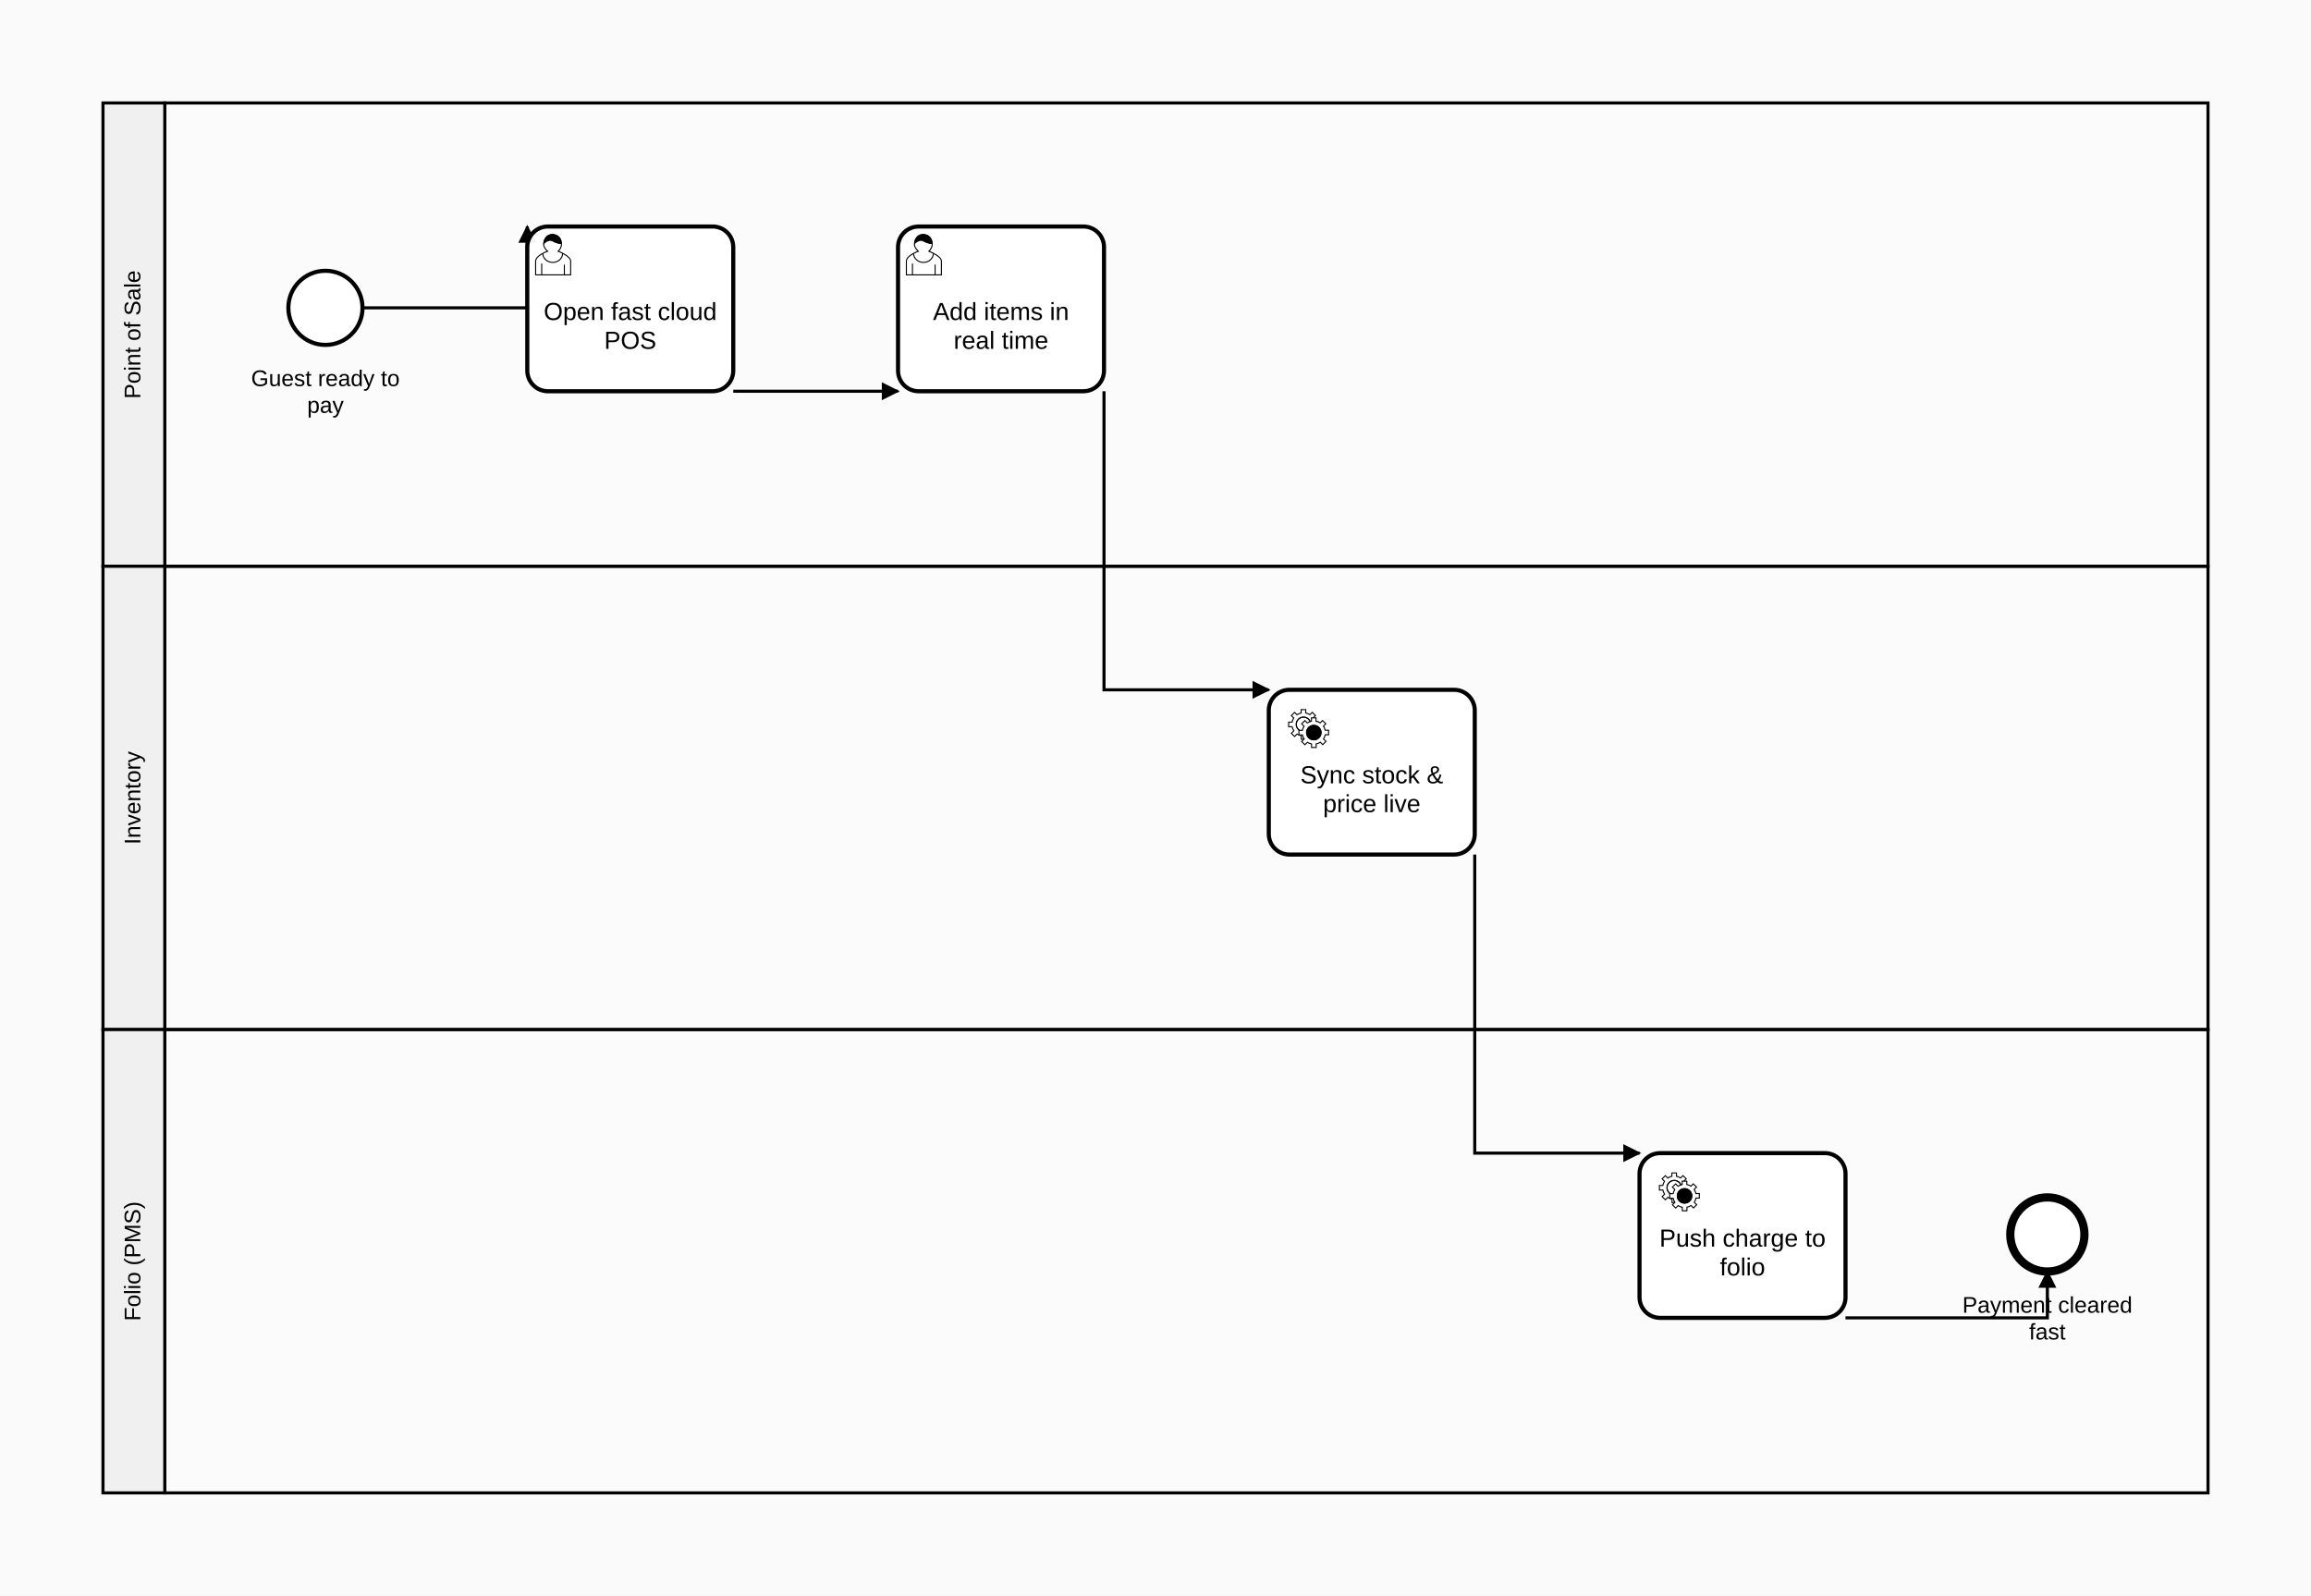
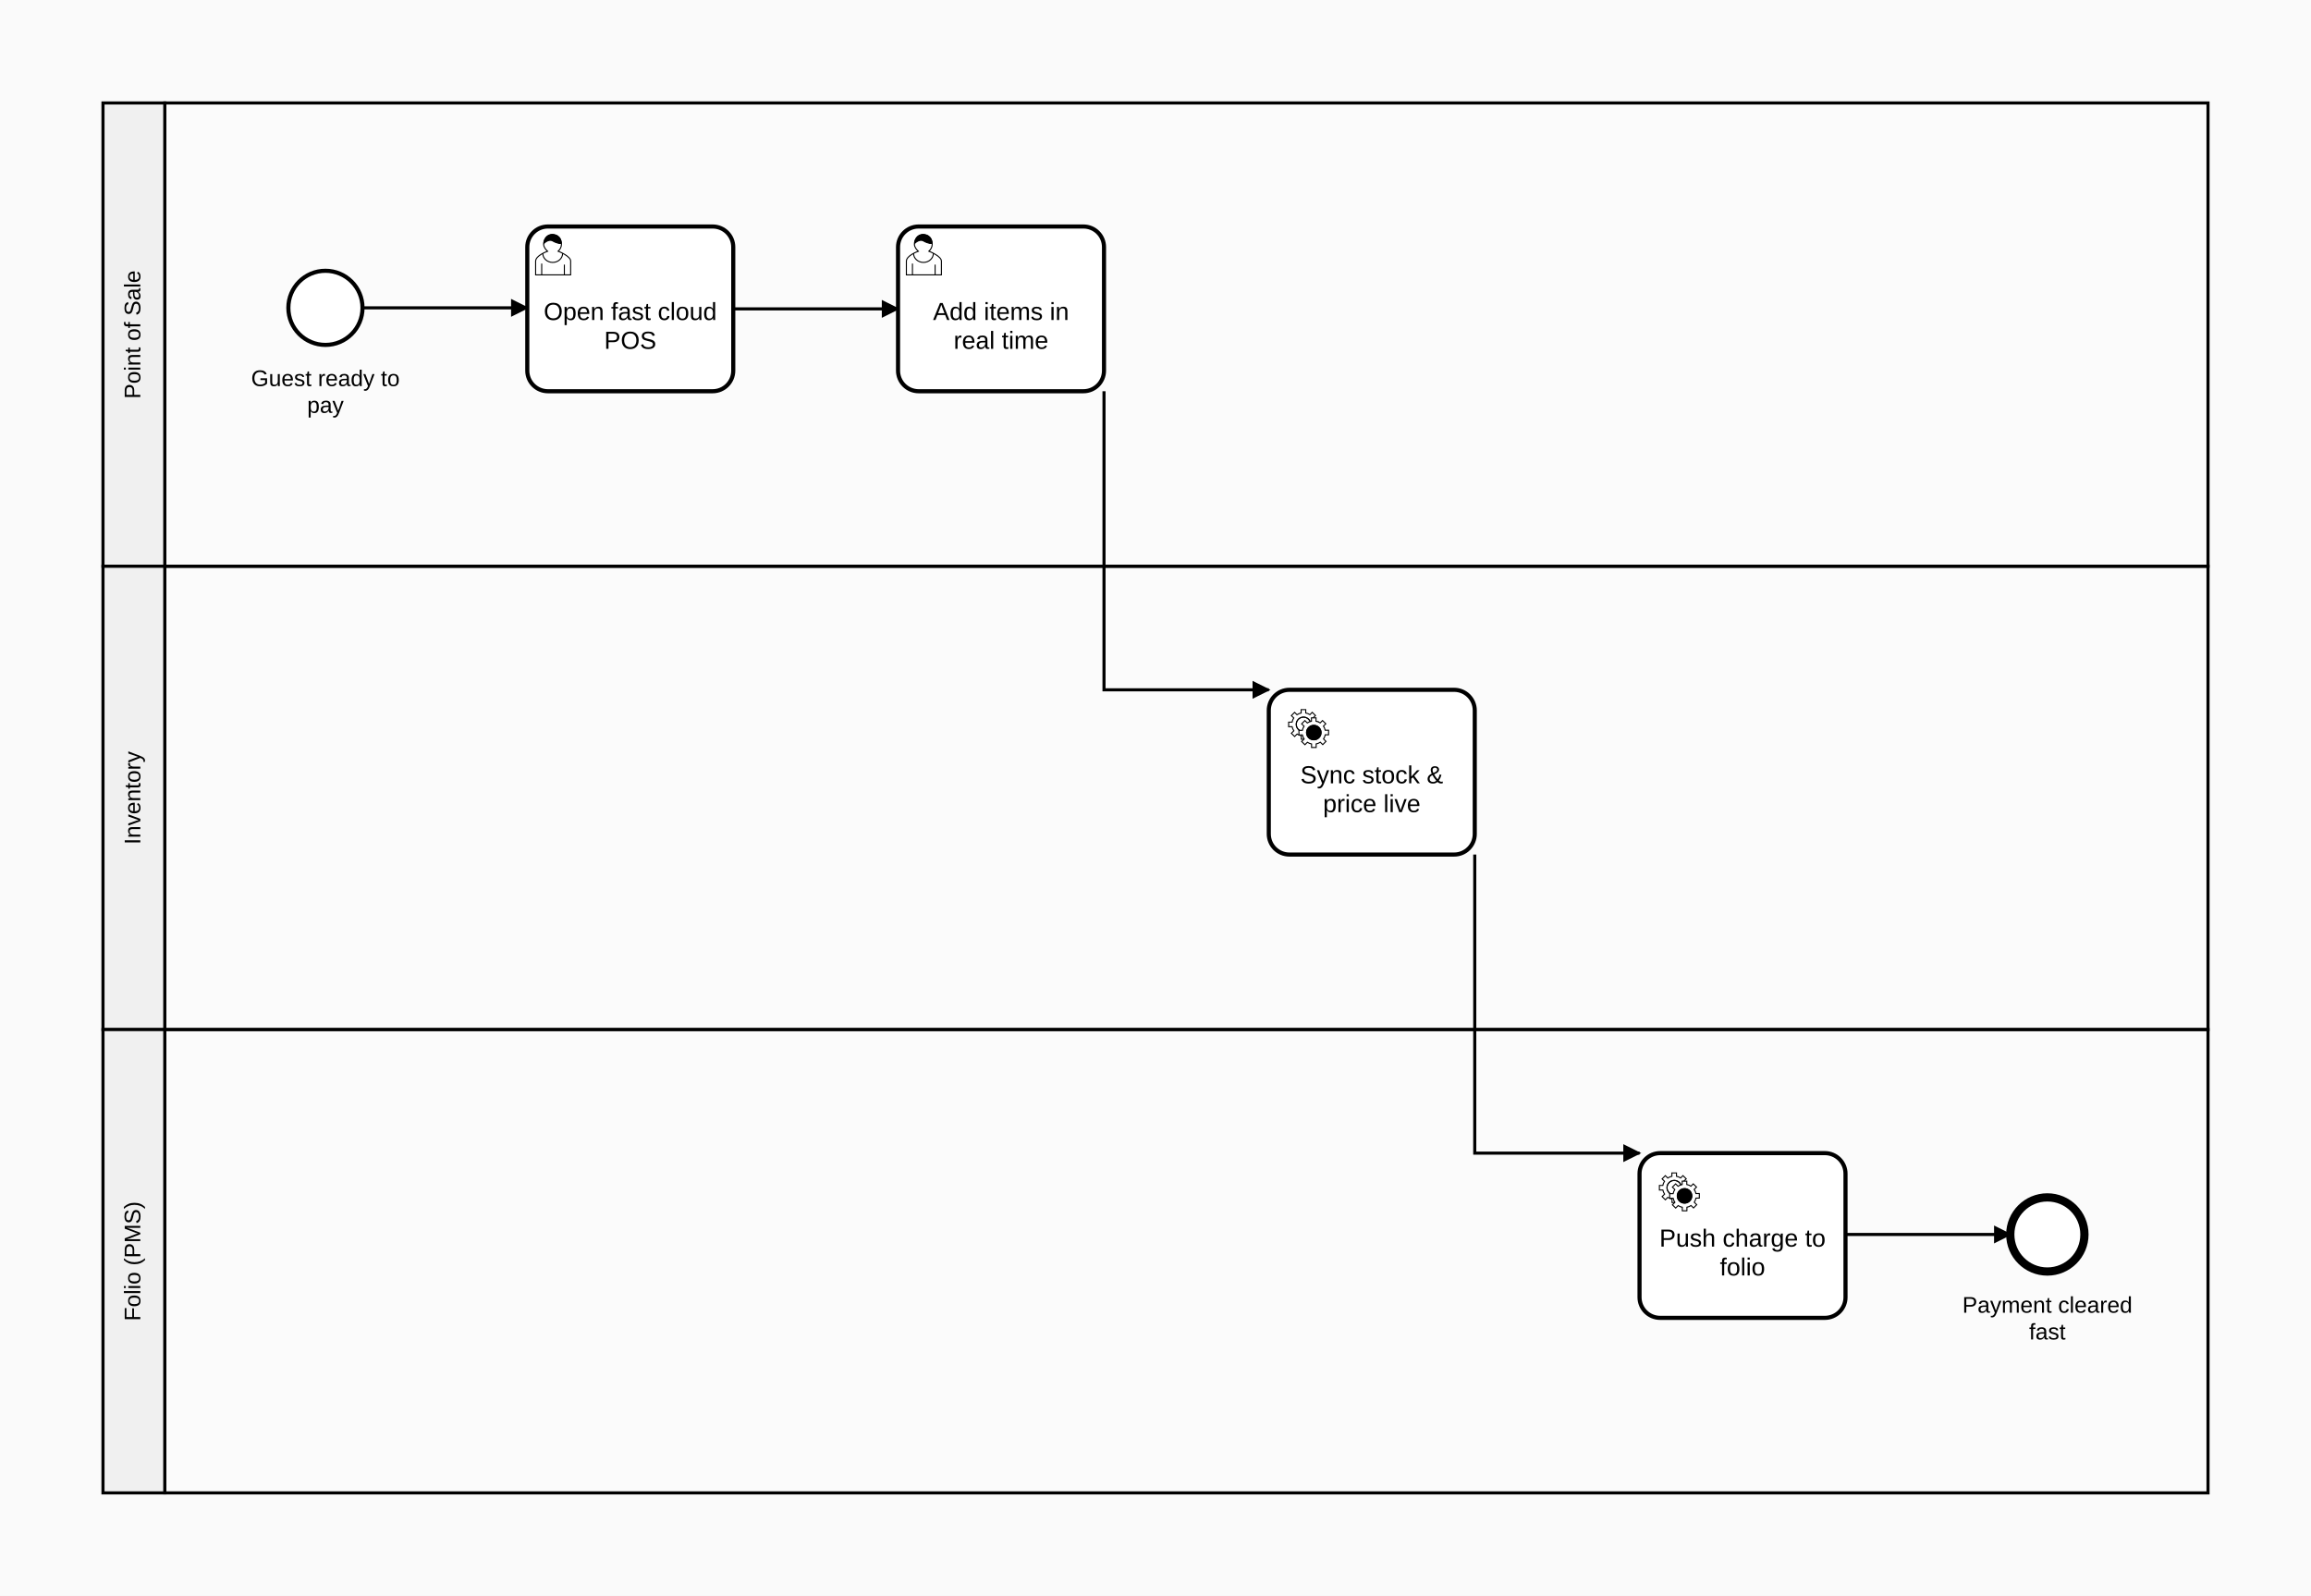
<svg xmlns="http://www.w3.org/2000/svg" width="1122" height="775" viewBox="0 0 1122 775" font-family="Arial, sans-serif">
  <defs>
    <marker id="seq-end" viewBox="0 0 20 20" refX="11" refY="10" markerWidth="10" markerHeight="10" orient="auto">
      <path d="M 1 5 L 11 10 L 1 15 Z" fill="#000000" stroke="#000000" stroke-width="1" />
    </marker>
    <marker id="seq-default-src" viewBox="0 0 20 20" refX="6" refY="10" markerWidth="10" markerHeight="10" orient="auto">
      <path d="M 6 3 L 10 17" stroke="#000000" stroke-width="1.5" />
    </marker>
    <marker id="seq-conditional-src" viewBox="0 0 20 20" refX="1" refY="10" markerWidth="12" markerHeight="12" orient="auto">
      <path d="M 1 10 L 8 6 L 15 10 L 8 14 Z" fill="#ffffff" stroke="#000000" stroke-width="1" />
    </marker>
    <marker id="msg-start" viewBox="0 0 20 20" refX="6" refY="6" markerWidth="20" markerHeight="20" orient="auto">
      <circle cx="6" cy="6" r="3.5" fill="#ffffff" stroke="#000000" stroke-width="1" />
    </marker>
    <marker id="msg-end" viewBox="0 0 20 20" refX="8.5" refY="5" markerWidth="20" markerHeight="20" orient="auto">
      <path d="m 1 5 l 0 -3 l 7 3 l -7 3 z" fill="#ffffff" stroke="#000000" stroke-width="1" stroke-linecap="butt" />
    </marker>
    <marker id="assoc-end" viewBox="0 0 20 20" refX="11" refY="10" markerWidth="10" markerHeight="10" orient="auto">
      <path d="M 1 5 L 11 10 L 1 15" fill="none" stroke="#000000" stroke-width="1.5" />
    </marker>
  </defs>
  <rect width="1122" height="775" fill="#fafafa" />
  <rect x="80" y="50" width="992" height="225" fill="#ffffff" fill-opacity="0.25" stroke="#000000" stroke-width="1.5" />
  <rect x="50" y="50" width="30" height="225" fill="#f0f0f0" stroke="#000000" stroke-width="1.5" />
  <text x="65" y="162.5" text-anchor="middle" dominant-baseline="middle" font-size="11" fill="#000000" transform="rotate(-90,65,162.5)">Point of Sale</text>
  <rect x="80" y="275" width="992" height="225" fill="#ffffff" fill-opacity="0.25" stroke="#000000" stroke-width="1.5" />
  <rect x="50" y="275" width="30" height="225" fill="#f0f0f0" stroke="#000000" stroke-width="1.5" />
  <text x="65" y="387.5" text-anchor="middle" dominant-baseline="middle" font-size="11" fill="#000000" transform="rotate(-90,65,387.5)">Inventory</text>
  <rect x="80" y="500" width="992" height="225" fill="#ffffff" fill-opacity="0.25" stroke="#000000" stroke-width="1.5" />
  <rect x="50" y="500" width="30" height="225" fill="#f0f0f0" stroke="#000000" stroke-width="1.5" />
  <text x="65" y="612.5" text-anchor="middle" dominant-baseline="middle" font-size="11" fill="#000000" transform="rotate(-90,65,612.5)">Folio (PMS)</text>
-   <path d="M 176 149.5 L 256 149.5 L 256 110" stroke="#000000" stroke-width="1.5" fill="none" marker-end="url(#seq-end)" />
-   <path d="M 356 190 L 436 190" stroke="#000000" stroke-width="1.5" fill="none" marker-end="url(#seq-end)" />
+   <path d="M 176 149.5 L 256 149.5" stroke="#000000" stroke-width="1.5" fill="none" marker-end="url(#seq-end)" />
+   <path d="M 356 150 L 436 150" stroke="#000000" stroke-width="1.5" fill="none" marker-end="url(#seq-end)" />
  <path d="M 536 190 L 536 335 L 616 335" stroke="#000000" stroke-width="1.5" fill="none" marker-end="url(#seq-end)" />
  <path d="M 716 415 L 716 560 L 796 560" stroke="#000000" stroke-width="1.5" fill="none" marker-end="url(#seq-end)" />
-   <path d="M 896 640 L 994 640 L 994 617.5" stroke="#000000" stroke-width="1.5" fill="none" marker-end="url(#seq-end)" />
+   <path d="M 896 599.5 L 976 599.5" stroke="#000000" stroke-width="1.5" fill="none" marker-end="url(#seq-end)" />
  <circle cx="158" cy="149.5" r="18" fill="#ffffff" fill-opacity="0.95" stroke="#000000" stroke-width="2" />
  <text x="158" y="187.5" text-anchor="middle" font-size="11" fill="#000000">Guest ready to</text>
  <text x="158" y="200.5" text-anchor="middle" font-size="11" fill="#000000">pay</text>
  <rect x="256" y="110" width="100" height="80" rx="10" ry="10" fill="#ffffff" fill-opacity="0.95" stroke="#000000" stroke-width="2" />
  <g>
    <path d="m 271,122 c 0.909,-0.845 1.594,-2.049 1.594,-3.385 0,-2.554 -1.805,-4.622 -4.357,-4.622 -2.552,0 -4.288,2.068 -4.288,4.622 0,1.348 0.974,2.562 1.896,3.405 -0.529,0.187 -5.669,2.097 -5.794,4.756 v 6.718 h 17 v -6.718 c 0,-2.298 -5.528,-4.595 -6.051,-4.776 z m -8,6 l 0,5.5 m 11,0 l 0,-5" fill="#ffffff" stroke="#000000" stroke-width="0.5" />
    <path d="m 273.162,123.009 c 0,2.447 -2.158,4.431 -4.821,4.431 -2.665,0 -4.822,-1.981 -4.822,-4.431" fill="none" stroke="#000000" stroke-width="0.5" />
    <path d="m 264.1,118.2 c 0,0 2.251,-2.358 4.274,-1.177 2.024,1.181 4.221,1.537 4.124,0.965 -0.098,-0.57 -0.117,-3.791 -4.191,-4.136 -3.575,0.001 -4.208,3.367 -4.207,4.348 z" fill="#000000" stroke="#000000" stroke-width="0.5" />
  </g>
  <text x="306" y="152" text-anchor="middle" dominant-baseline="middle" font-size="12" fill="#000000">Open fast cloud</text>
  <text x="306" y="166" text-anchor="middle" dominant-baseline="middle" font-size="12" fill="#000000">POS</text>
  <rect x="436" y="110" width="100" height="80" rx="10" ry="10" fill="#ffffff" fill-opacity="0.95" stroke="#000000" stroke-width="2" />
  <g>
    <path d="m 451,122 c 0.909,-0.845 1.594,-2.049 1.594,-3.385 0,-2.554 -1.805,-4.622 -4.357,-4.622 -2.552,0 -4.288,2.068 -4.288,4.622 0,1.348 0.974,2.562 1.896,3.405 -0.529,0.187 -5.669,2.097 -5.794,4.756 v 6.718 h 17 v -6.718 c 0,-2.298 -5.528,-4.595 -6.051,-4.776 z m -8,6 l 0,5.5 m 11,0 l 0,-5" fill="#ffffff" stroke="#000000" stroke-width="0.5" />
    <path d="m 453.162,123.009 c 0,2.447 -2.158,4.431 -4.821,4.431 -2.665,0 -4.822,-1.981 -4.822,-4.431" fill="none" stroke="#000000" stroke-width="0.5" />
    <path d="m 444.1,118.2 c 0,0 2.251,-2.358 4.274,-1.177 2.024,1.181 4.221,1.537 4.124,0.965 -0.098,-0.57 -0.117,-3.791 -4.191,-4.136 -3.575,0.001 -4.208,3.367 -4.207,4.348 z" fill="#000000" stroke="#000000" stroke-width="0.5" />
  </g>
  <text x="486" y="152" text-anchor="middle" dominant-baseline="middle" font-size="12" fill="#000000">Add items in</text>
  <text x="486" y="166" text-anchor="middle" dominant-baseline="middle" font-size="12" fill="#000000">real time</text>
  <rect x="616" y="335" width="100" height="80" rx="10" ry="10" fill="#ffffff" fill-opacity="0.95" stroke="#000000" stroke-width="2" />
  <g>
    <path d="m 634,359 v -1.713 c 0.352,-0.071 0.704,-0.178 1.048,-0.321 0.344,-0.145 0.666,-0.321 0.966,-0.521 l 1.194,1.18 1.567,-1.577 -1.195,-1.18 c 0.403,-0.614 0.683,-1.299 0.825,-2.018 l 1.622,-0.01 v -2.22 l -1.637,0.01 c -0.073,-0.352 -0.178,-0.7 -0.324,-1.044 -0.145,-0.344 -0.321,-0.664 -0.523,-0.962 l 1.131,-1.136 -1.583,-1.563 -1.13,1.136 c -0.614,-0.401 -1.303,-0.681 -2.023,-0.822 l 0.009,-1.619 h -2.241 l 0.004,1.631 c -0.354,0.074 -0.705,0.18 -1.05,0.324 -0.344,0.144 -0.665,0.321 -0.964,0.52 l -1.17,-1.158 -1.567,1.579 1.168,1.157 c -0.403,0.613 -0.683,1.298 -0.825,2.017 l -1.659,0.003 v 2.222 l 1.672,-0.006 c 0.073,0.351 0.18,0.702 0.324,1.045 0.145,0.344 0.321,0.664 0.523,0.961 l -1.199,1.197 1.584,1.56 1.196,-1.193 c 0.614,0.403 1.303,0.682 2.023,0.823 l 0.001,1.699 h 2.227 z m 0.221,-3.996 c -1.789,0.75 -3.858,-0.093 -4.61,-1.874 -0.752,-1.783 0.091,-3.846 1.88,-4.596 1.788,-0.749 3.857,0.093 4.609,1.874 0.752,1.782 -0.091,3.846 -1.879,4.596 z" fill="#ffffff" stroke="#000000" stroke-width="0.5" />
    <path d="m 634.221,355.004 c -1.789,0.75 -3.858,-0.093 -4.61,-1.874 -0.752,-1.783 0.091,-3.846 1.88,-4.596 1.788,-0.749 3.857,0.093 4.609,1.874 0.752,1.782 -0.091,3.846 -1.879,4.596 z" fill="none" stroke="#000000" stroke-width="0.5" />
    <path d="m 639,363 v -1.713 c 0.352,-0.071 0.704,-0.178 1.048,-0.321 0.344,-0.145 0.666,-0.321 0.966,-0.521 l 1.194,1.18 1.567,-1.577 -1.195,-1.18 c 0.403,-0.614 0.683,-1.299 0.825,-2.018 l 1.622,-0.01 v -2.22 l -1.637,0.01 c -0.073,-0.352 -0.178,-0.7 -0.324,-1.044 -0.145,-0.344 -0.321,-0.664 -0.523,-0.962 l 1.131,-1.136 -1.583,-1.563 -1.13,1.136 c -0.614,-0.401 -1.303,-0.681 -2.023,-0.822 l 0.009,-1.619 h -2.241 l 0.004,1.631 c -0.354,0.074 -0.705,0.18 -1.05,0.324 -0.344,0.144 -0.665,0.321 -0.964,0.52 l -1.17,-1.158 -1.567,1.579 1.168,1.157 c -0.403,0.613 -0.683,1.298 -0.825,2.017 l -1.659,0.003 v 2.222 l 1.672,-0.006 c 0.073,0.351 0.18,0.702 0.324,1.045 0.145,0.344 0.321,0.664 0.523,0.961 l -1.199,1.197 1.584,1.56 1.196,-1.193 c 0.614,0.403 1.303,0.682 2.023,0.823 l 0.001,1.699 h 2.227 z m 0.221,-3.996 c -1.789,0.75 -3.858,-0.093 -4.61,-1.874 -0.752,-1.783 0.091,-3.846 1.88,-4.596 1.788,-0.749 3.857,0.093 4.609,1.874 0.752,1.782 -0.091,3.846 -1.879,4.596 z" fill="#ffffff" stroke="#000000" stroke-width="0.5" />
    <path d="m 639.221,359.004 c -1.789,0.75 -3.858,-0.093 -4.61,-1.874 -0.752,-1.783 0.091,-3.846 1.88,-4.596 1.788,-0.749 3.857,0.093 4.609,1.874 0.752,1.782 -0.091,3.846 -1.879,4.596 z" fill="#000000" stroke="#000000" stroke-width="0.5" />
  </g>
  <text x="666" y="377" text-anchor="middle" dominant-baseline="middle" font-size="12" fill="#000000">Sync stock &amp;</text>
  <text x="666" y="391" text-anchor="middle" dominant-baseline="middle" font-size="12" fill="#000000">price live</text>
  <rect x="796" y="560" width="100" height="80" rx="10" ry="10" fill="#ffffff" fill-opacity="0.95" stroke="#000000" stroke-width="2" />
  <g>
    <path d="m 814,584 v -1.713 c 0.352,-0.071 0.704,-0.178 1.048,-0.321 0.344,-0.145 0.666,-0.321 0.966,-0.521 l 1.194,1.18 1.567,-1.577 -1.195,-1.18 c 0.403,-0.614 0.683,-1.299 0.825,-2.018 l 1.622,-0.01 v -2.22 l -1.637,0.01 c -0.073,-0.352 -0.178,-0.7 -0.324,-1.044 -0.145,-0.344 -0.321,-0.664 -0.523,-0.962 l 1.131,-1.136 -1.583,-1.563 -1.13,1.136 c -0.614,-0.401 -1.303,-0.681 -2.023,-0.822 l 0.009,-1.619 h -2.241 l 0.004,1.631 c -0.354,0.074 -0.705,0.18 -1.05,0.324 -0.344,0.144 -0.665,0.321 -0.964,0.52 l -1.17,-1.158 -1.567,1.579 1.168,1.157 c -0.403,0.613 -0.683,1.298 -0.825,2.017 l -1.659,0.003 v 2.222 l 1.672,-0.006 c 0.073,0.351 0.18,0.702 0.324,1.045 0.145,0.344 0.321,0.664 0.523,0.961 l -1.199,1.197 1.584,1.56 1.196,-1.193 c 0.614,0.403 1.303,0.682 2.023,0.823 l 0.001,1.699 h 2.227 z m 0.221,-3.996 c -1.789,0.75 -3.858,-0.093 -4.61,-1.874 -0.752,-1.783 0.091,-3.846 1.88,-4.596 1.788,-0.749 3.857,0.093 4.609,1.874 0.752,1.782 -0.091,3.846 -1.879,4.596 z" fill="#ffffff" stroke="#000000" stroke-width="0.5" />
    <path d="m 814.221,580.004 c -1.789,0.75 -3.858,-0.093 -4.61,-1.874 -0.752,-1.783 0.091,-3.846 1.88,-4.596 1.788,-0.749 3.857,0.093 4.609,1.874 0.752,1.782 -0.091,3.846 -1.879,4.596 z" fill="none" stroke="#000000" stroke-width="0.5" />
    <path d="m 819,588 v -1.713 c 0.352,-0.071 0.704,-0.178 1.048,-0.321 0.344,-0.145 0.666,-0.321 0.966,-0.521 l 1.194,1.18 1.567,-1.577 -1.195,-1.18 c 0.403,-0.614 0.683,-1.299 0.825,-2.018 l 1.622,-0.01 v -2.22 l -1.637,0.01 c -0.073,-0.352 -0.178,-0.7 -0.324,-1.044 -0.145,-0.344 -0.321,-0.664 -0.523,-0.962 l 1.131,-1.136 -1.583,-1.563 -1.13,1.136 c -0.614,-0.401 -1.303,-0.681 -2.023,-0.822 l 0.009,-1.619 h -2.241 l 0.004,1.631 c -0.354,0.074 -0.705,0.18 -1.05,0.324 -0.344,0.144 -0.665,0.321 -0.964,0.52 l -1.17,-1.158 -1.567,1.579 1.168,1.157 c -0.403,0.613 -0.683,1.298 -0.825,2.017 l -1.659,0.003 v 2.222 l 1.672,-0.006 c 0.073,0.351 0.18,0.702 0.324,1.045 0.145,0.344 0.321,0.664 0.523,0.961 l -1.199,1.197 1.584,1.56 1.196,-1.193 c 0.614,0.403 1.303,0.682 2.023,0.823 l 0.001,1.699 h 2.227 z m 0.221,-3.996 c -1.789,0.75 -3.858,-0.093 -4.61,-1.874 -0.752,-1.783 0.091,-3.846 1.88,-4.596 1.788,-0.749 3.857,0.093 4.609,1.874 0.752,1.782 -0.091,3.846 -1.879,4.596 z" fill="#ffffff" stroke="#000000" stroke-width="0.5" />
    <path d="m 819.221,584.004 c -1.789,0.75 -3.858,-0.093 -4.61,-1.874 -0.752,-1.783 0.091,-3.846 1.88,-4.596 1.788,-0.749 3.857,0.093 4.609,1.874 0.752,1.782 -0.091,3.846 -1.879,4.596 z" fill="#000000" stroke="#000000" stroke-width="0.5" />
  </g>
  <text x="846" y="602" text-anchor="middle" dominant-baseline="middle" font-size="12" fill="#000000">Push charge to</text>
  <text x="846" y="616" text-anchor="middle" dominant-baseline="middle" font-size="12" fill="#000000">folio</text>
  <circle cx="994" cy="599.5" r="18" fill="#ffffff" fill-opacity="0.95" stroke="#000000" stroke-width="4" />
  <text x="994" y="637.5" text-anchor="middle" font-size="11" fill="#000000">Payment cleared</text>
  <text x="994" y="650.5" text-anchor="middle" font-size="11" fill="#000000">fast</text>
</svg>
